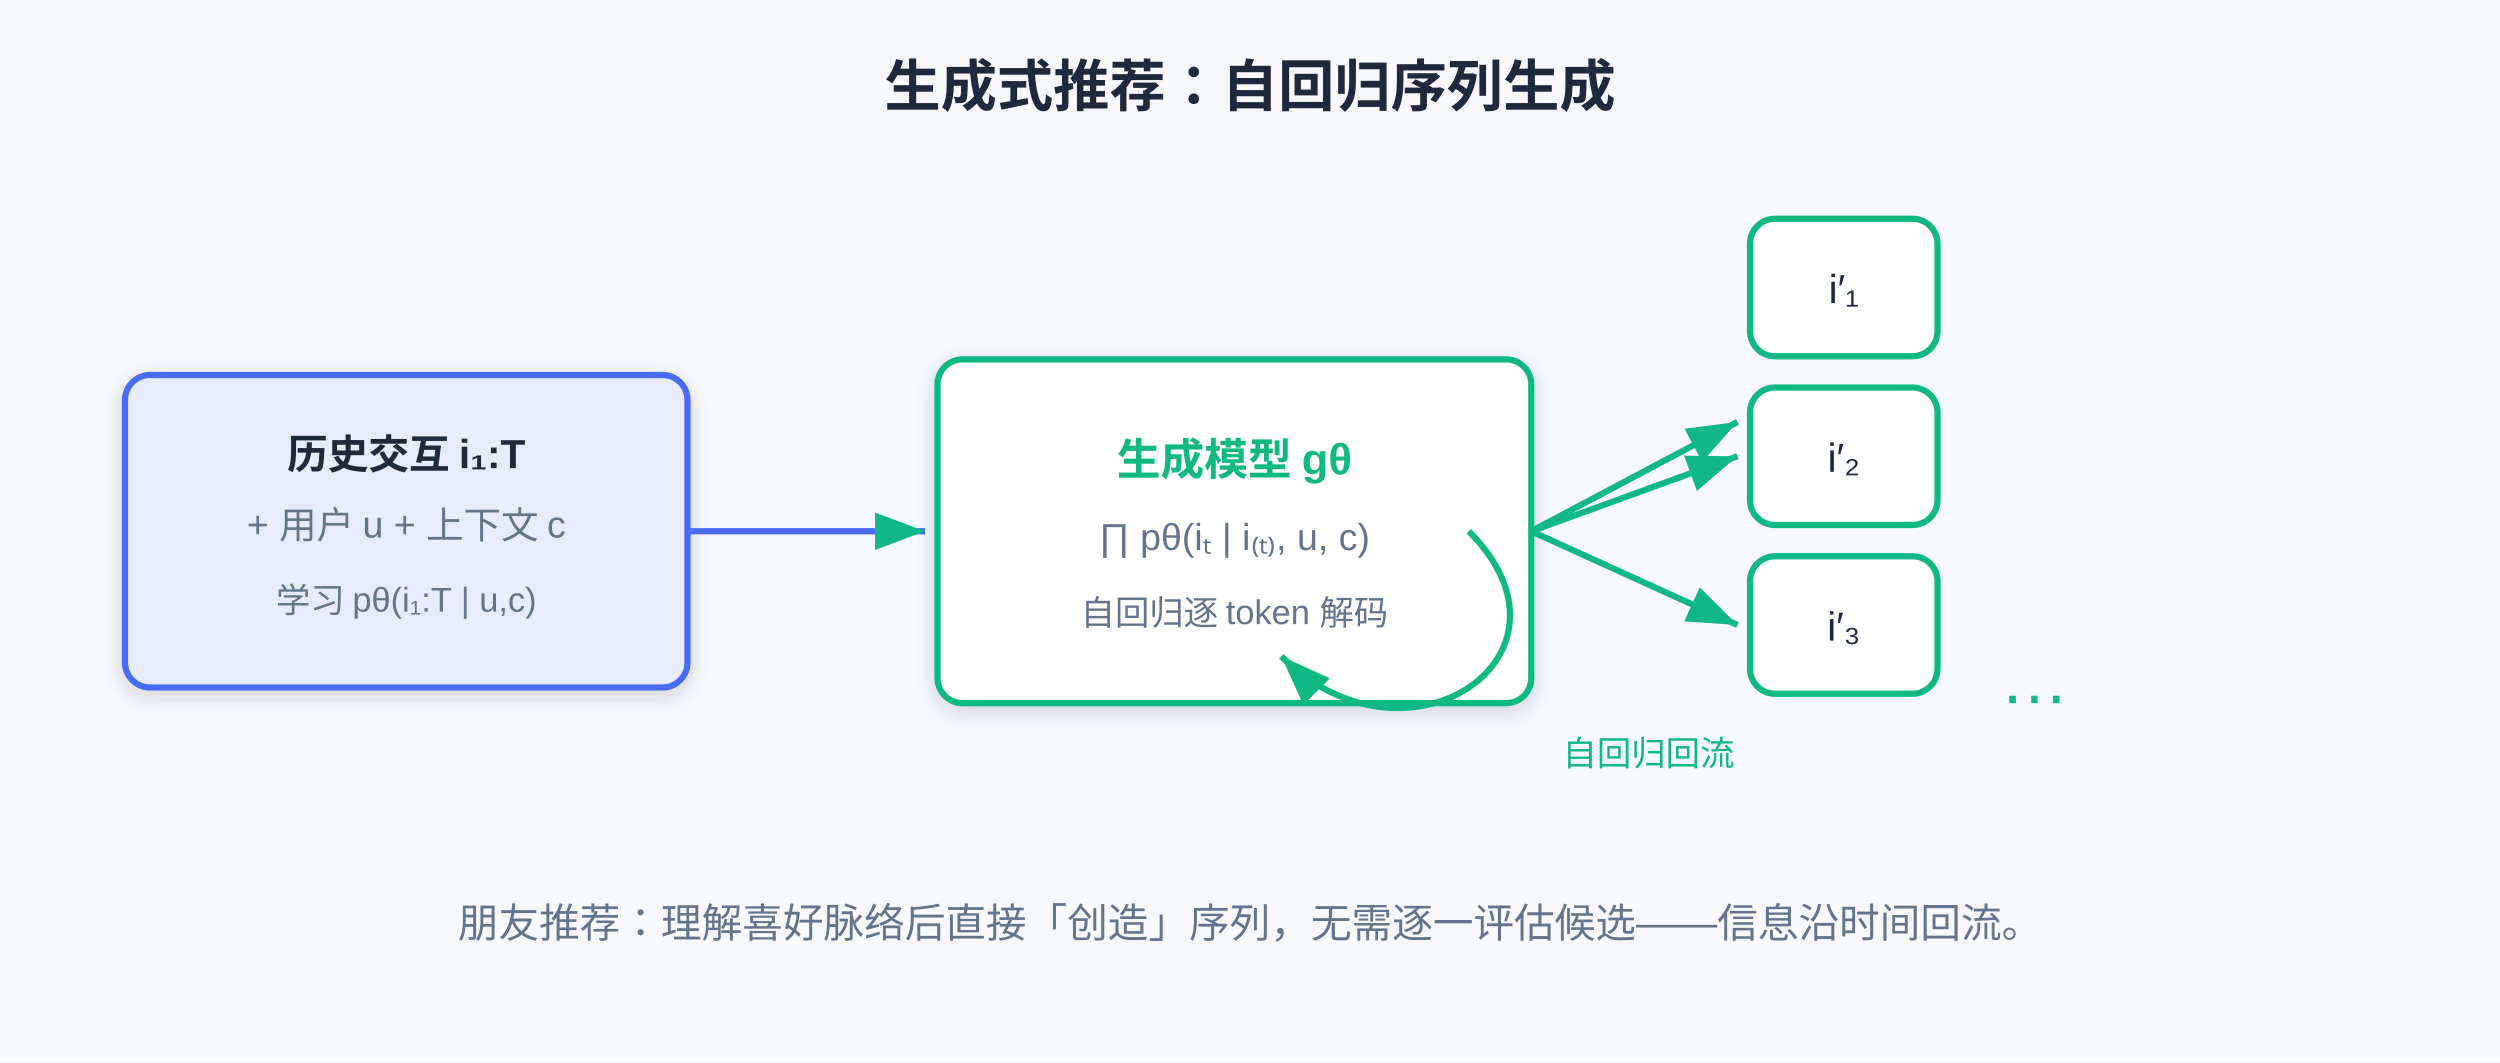
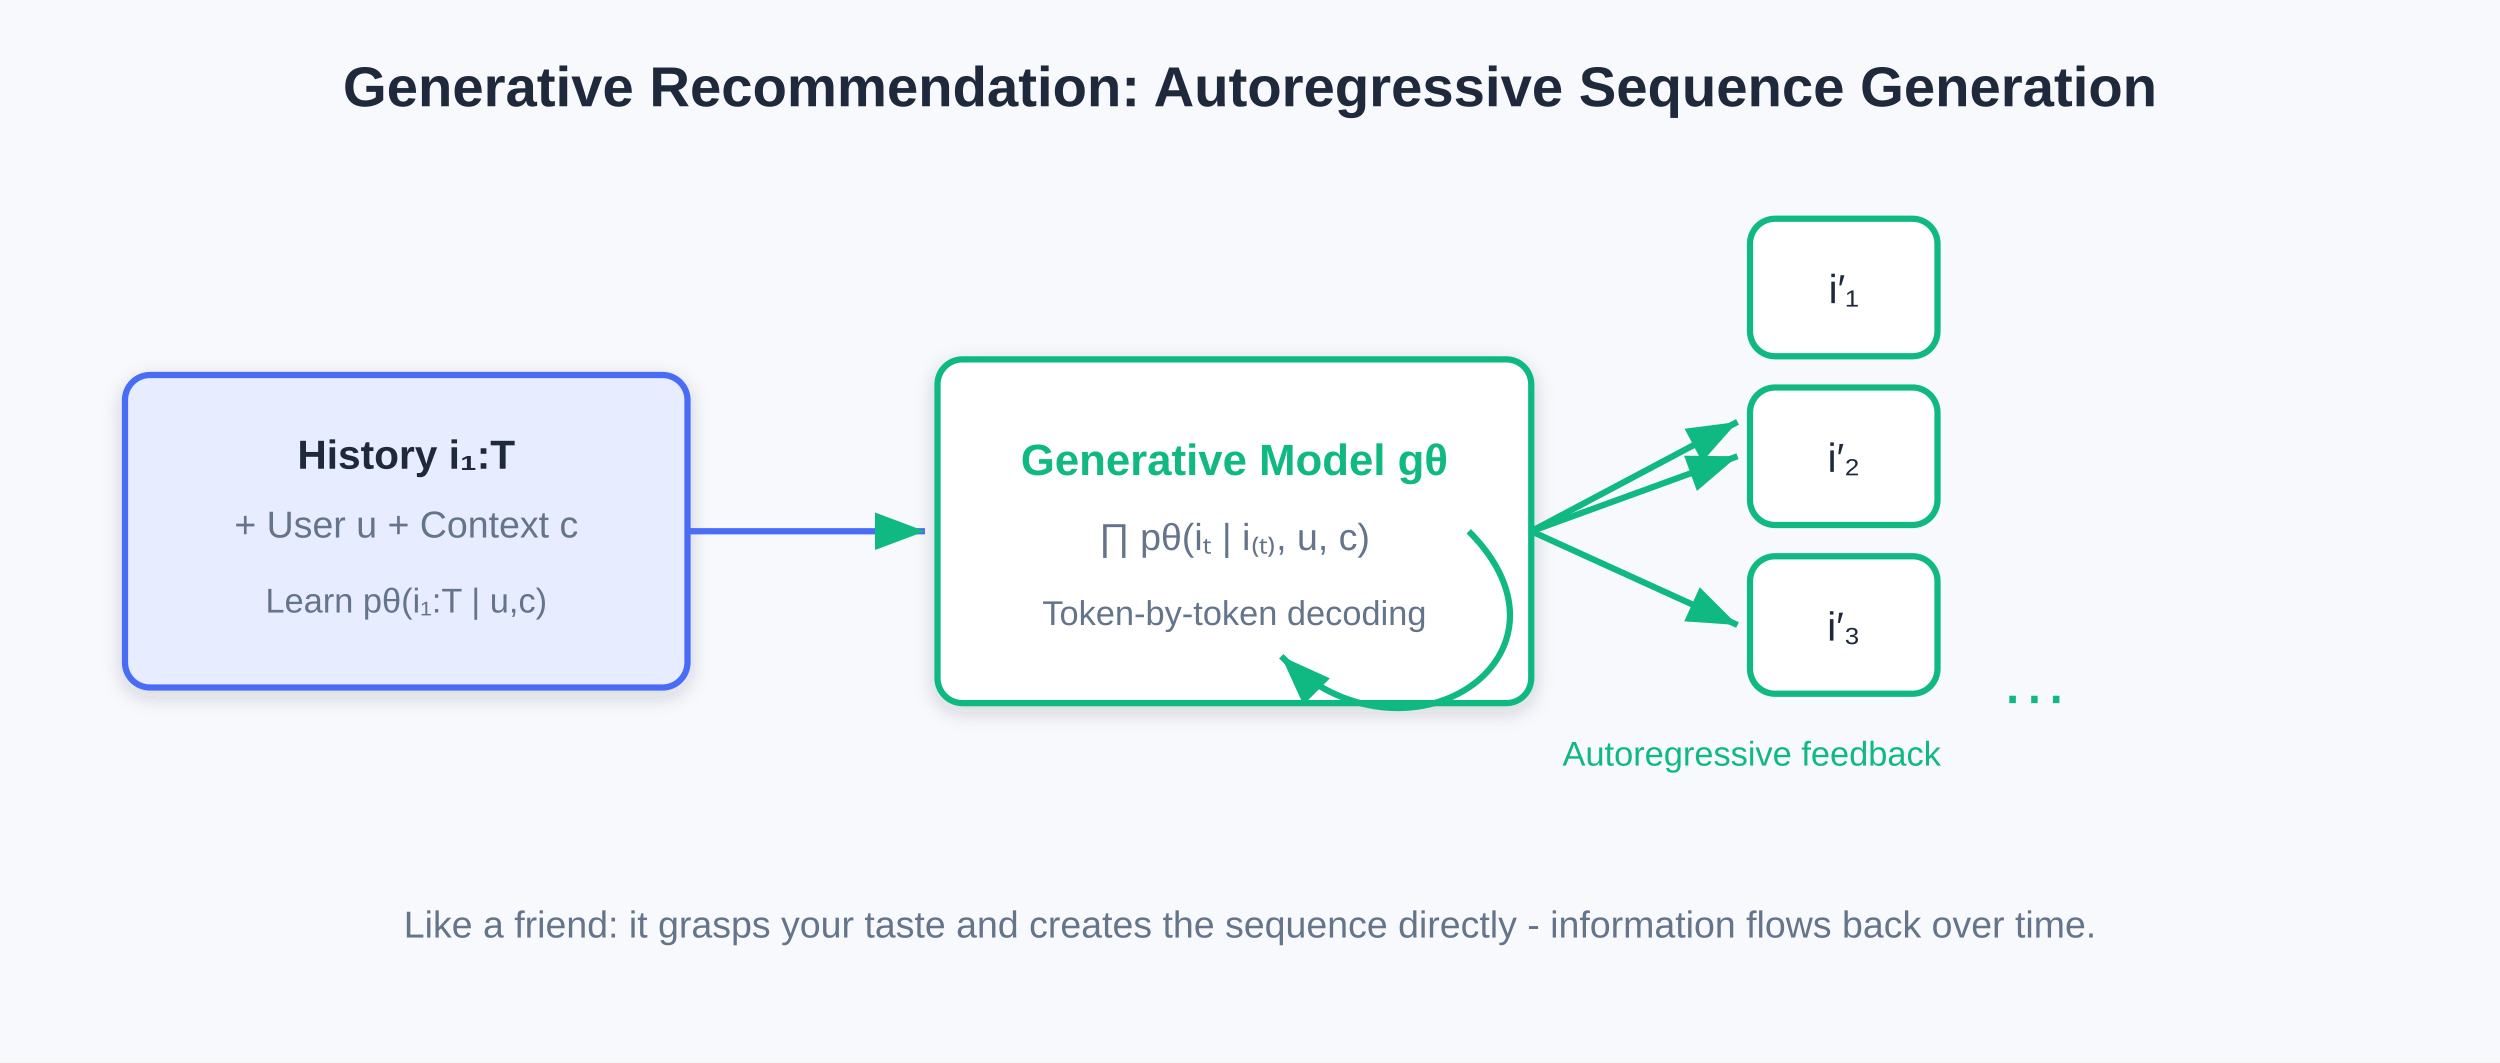
<svg xmlns="http://www.w3.org/2000/svg" viewBox="0 0 800 340" width="800" font-family="Arial, sans-serif">
  <defs>
    <marker id="arr2" markerWidth="10" markerHeight="10" refX="8" refY="3" orient="auto" markerUnits="strokeWidth">
      <path d="M0,0 L8,3 L0,6 Z" fill="#10b981" />
    </marker>
    <filter id="sh2" x="-20%" y="-20%" width="140%" height="140%">
      <feDropShadow dx="0" dy="2" stdDeviation="3" flood-color="#1e293b" flood-opacity="0.18" />
    </filter>
  </defs>
  <rect width="800" height="340" fill="#f8f9fc" />
-   <text x="400" y="34" text-anchor="middle" font-size="18" font-weight="700" fill="#1e293b">生成式推荐：自回归序列生成</text>
+   <text x="400" y="34" text-anchor="middle" font-size="18" font-weight="700" fill="#1e293b">Generative Recommendation: Autoregressive Sequence Generation</text>
  <rect x="40" y="120" width="180" height="100" rx="8" fill="#e8ecff" stroke="#4A6CF7" stroke-width="2" filter="url(#sh2)" />
-   <text x="130" y="150" text-anchor="middle" font-size="13" font-weight="600" fill="#1e293b">历史交互 i₁:T</text>
-   <text x="130" y="172" text-anchor="middle" font-size="12" fill="#64748b">+ 用户 u + 上下文 c</text>
-   <text x="130" y="196" text-anchor="middle" font-size="11" fill="#64748b">学习 pθ(i₁:T | u,c)</text>
+   <text x="130" y="150" text-anchor="middle" font-size="13" font-weight="600" fill="#1e293b">History i₁:T</text>
+   <text x="130" y="172" text-anchor="middle" font-size="12" fill="#64748b">+ User u + Context c</text>
+   <text x="130" y="196" text-anchor="middle" font-size="11" fill="#64748b">Learn pθ(i₁:T | u,c)</text>
  <rect x="300" y="115" width="190" height="110" rx="8" fill="#ffffff" stroke="#10b981" stroke-width="2" filter="url(#sh2)" />
-   <text x="395" y="152" text-anchor="middle" font-size="14" font-weight="700" fill="#10b981">生成模型 gθ</text>
+   <text x="395" y="152" text-anchor="middle" font-size="14" font-weight="700" fill="#10b981">Generative Model gθ</text>
  <text x="395" y="176" text-anchor="middle" font-size="12" fill="#64748b">∏ pθ(iₜ | i₍ₜ₎, u, c)</text>
-   <text x="395" y="200" text-anchor="middle" font-size="11" fill="#64748b">自回归逐 token 解码</text>
+   <text x="395" y="200" text-anchor="middle" font-size="11" fill="#64748b">Token-by-token decoding</text>
  <g font-size="13">
    <rect x="560" y="70" width="60" height="44" rx="8" fill="#ffffff" stroke="#10b981" stroke-width="2" />
    <text x="590" y="97" text-anchor="middle" fill="#1e293b">i′₁</text>
    <rect x="560" y="124" width="60" height="44" rx="8" fill="#ffffff" stroke="#10b981" stroke-width="2" />
    <text x="590" y="151" text-anchor="middle" fill="#1e293b">i′₂</text>
    <rect x="560" y="178" width="60" height="44" rx="8" fill="#ffffff" stroke="#10b981" stroke-width="2" />
    <text x="590" y="205" text-anchor="middle" fill="#1e293b">i′₃</text>
    <text x="640" y="225" font-size="22" fill="#10b981">…</text>
  </g>
  <path d="M470,170 C510,210 450,250 410,210" fill="none" stroke="#10b981" stroke-width="2" marker-end="url(#arr2)" />
-   <text x="500" y="245" font-size="11" fill="#10b981">自回归回流</text>
+   <text x="500" y="245" font-size="11" fill="#10b981">Autoregressive feedback</text>
  <line x1="220" y1="170" x2="296" y2="170" stroke="#4A6CF7" stroke-width="2" marker-end="url(#arr2)" />
  <line x1="490" y1="170" x2="556" y2="135" stroke="#10b981" stroke-width="2" marker-end="url(#arr2)" />
  <line x1="490" y1="170" x2="556" y2="146" stroke="#10b981" stroke-width="2" marker-end="url(#arr2)" />
  <line x1="490" y1="170" x2="556" y2="200" stroke="#10b981" stroke-width="2" marker-end="url(#arr2)" />
-   <text x="400" y="300" text-anchor="middle" font-size="13" fill="#64748b">朋友推荐：理解喜好脉络后直接「创造」序列，无需逐一评估候选——信息沿时间回流。</text>
+   <text x="400" y="300" text-anchor="middle" font-size="12" fill="#64748b">Like a friend: it grasps your taste and creates the sequence directly - information flows back over time.</text>
</svg>
